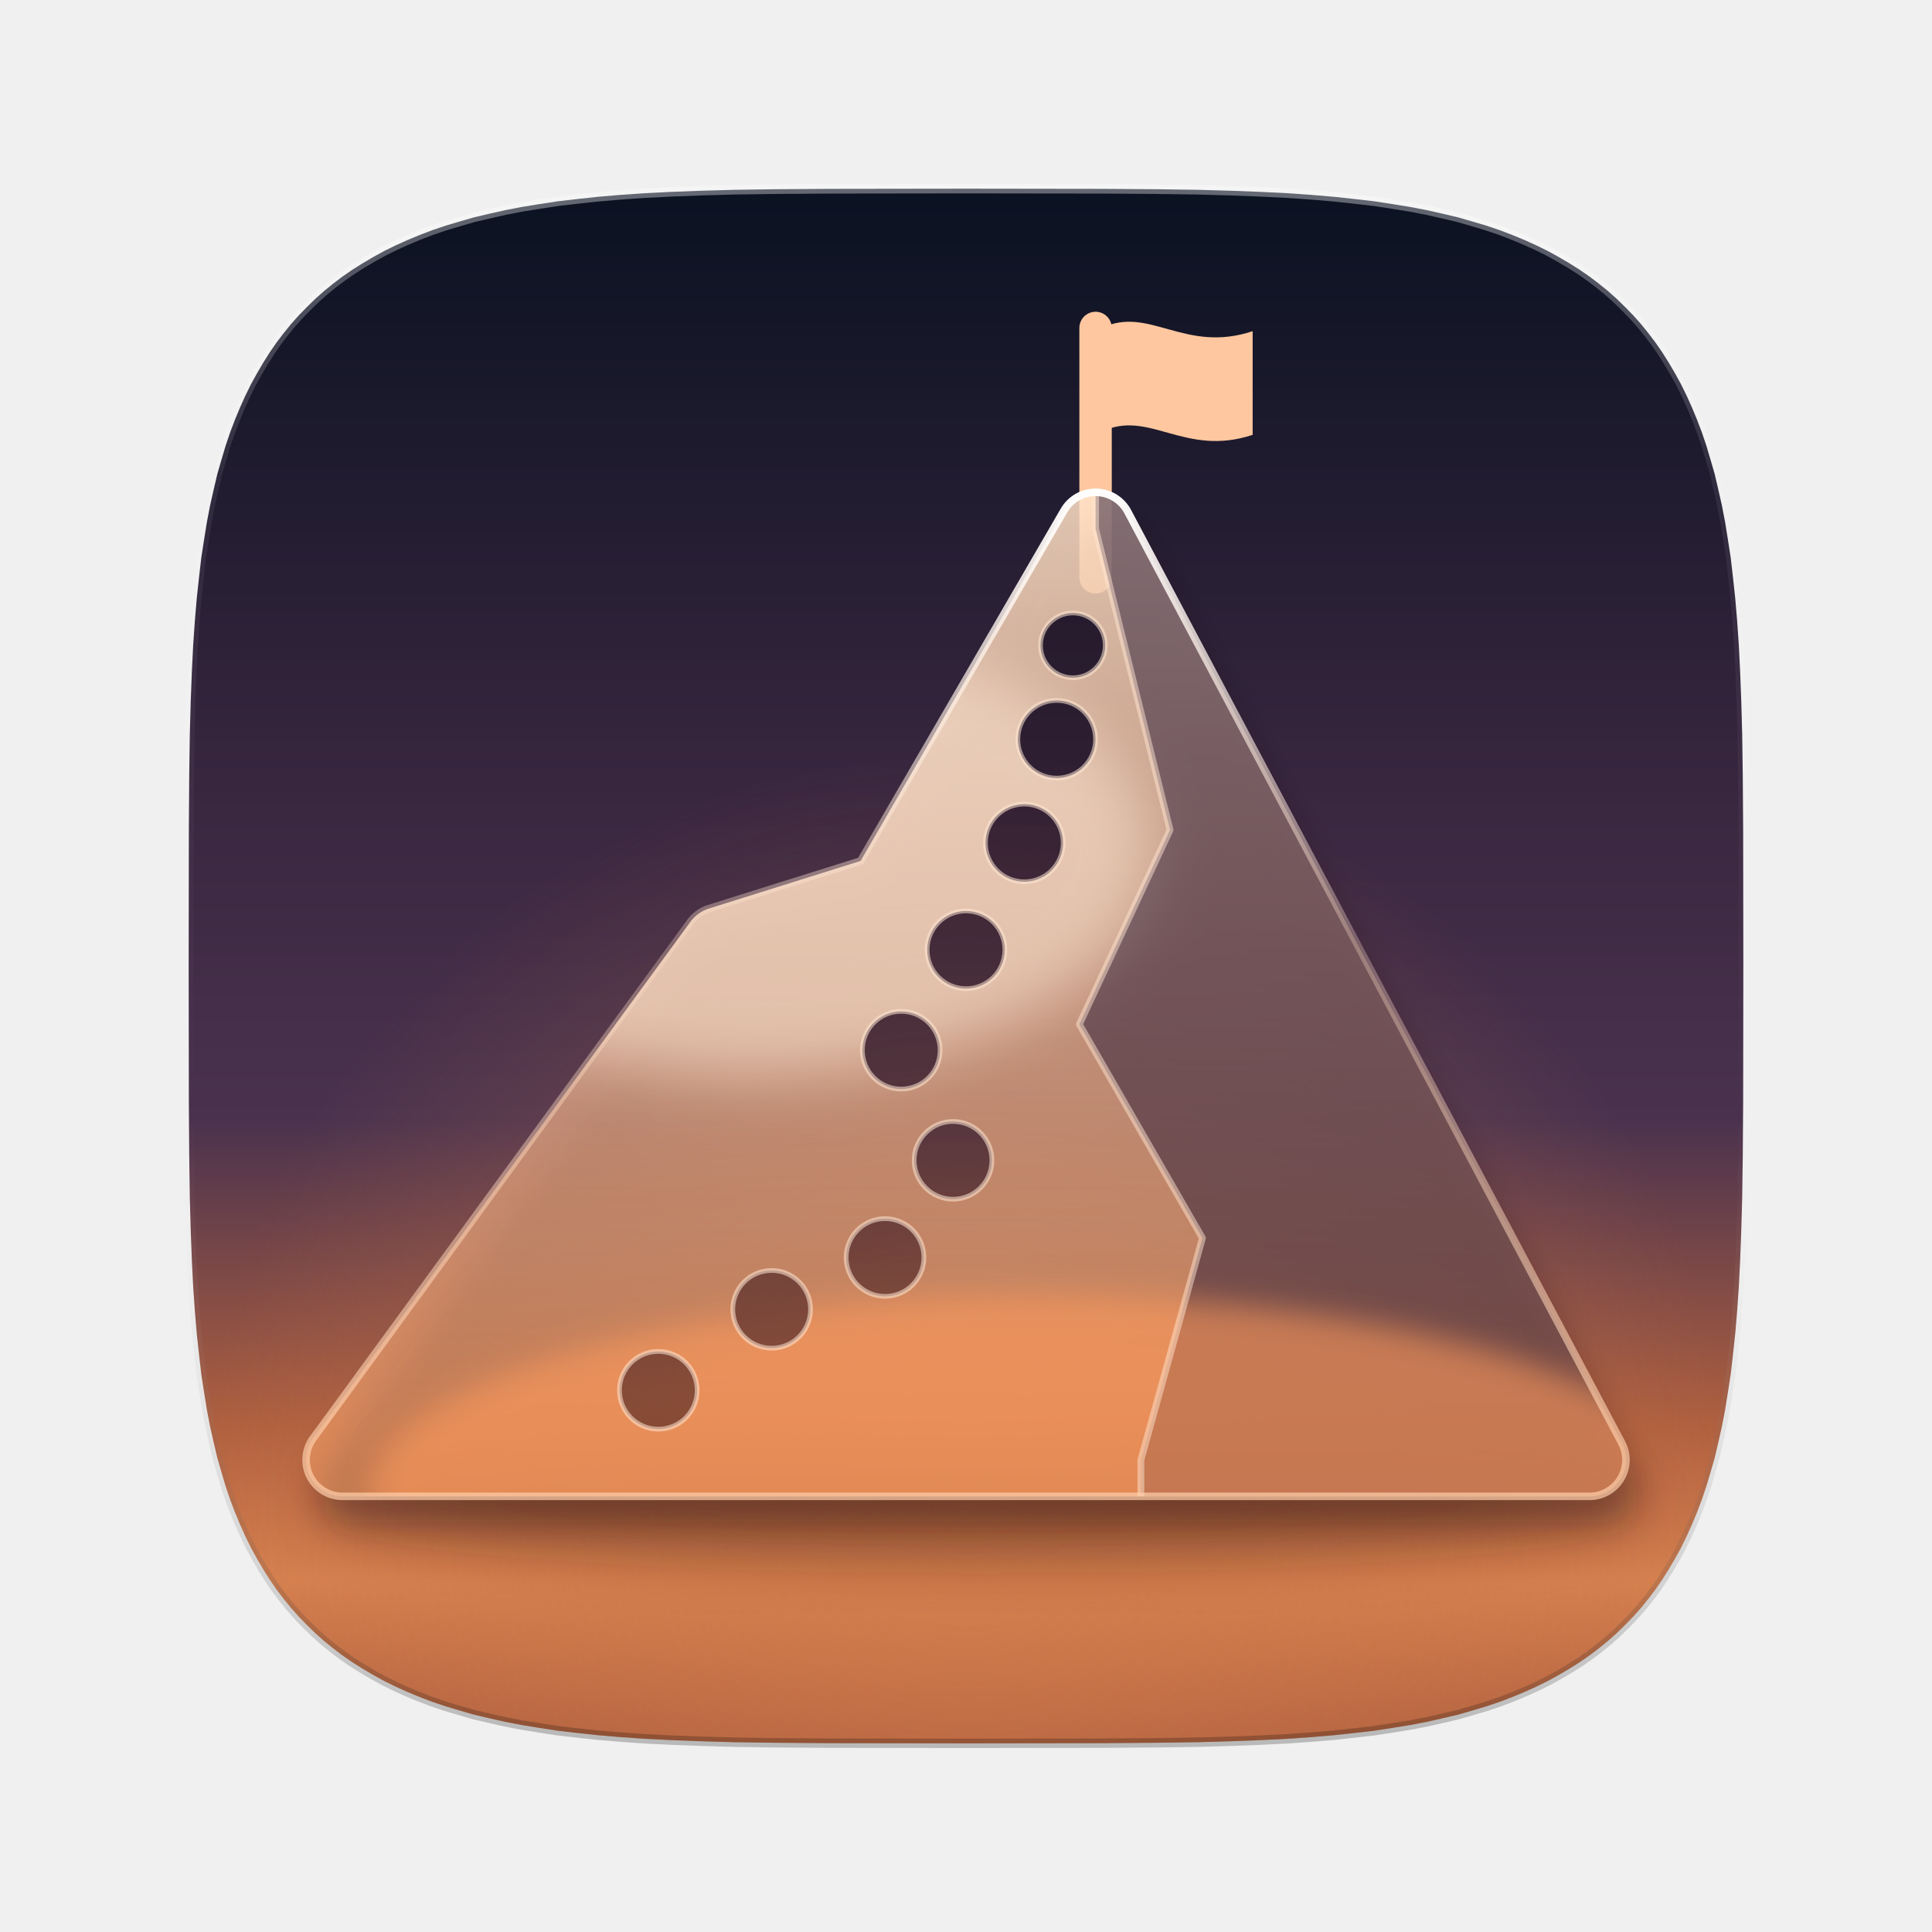
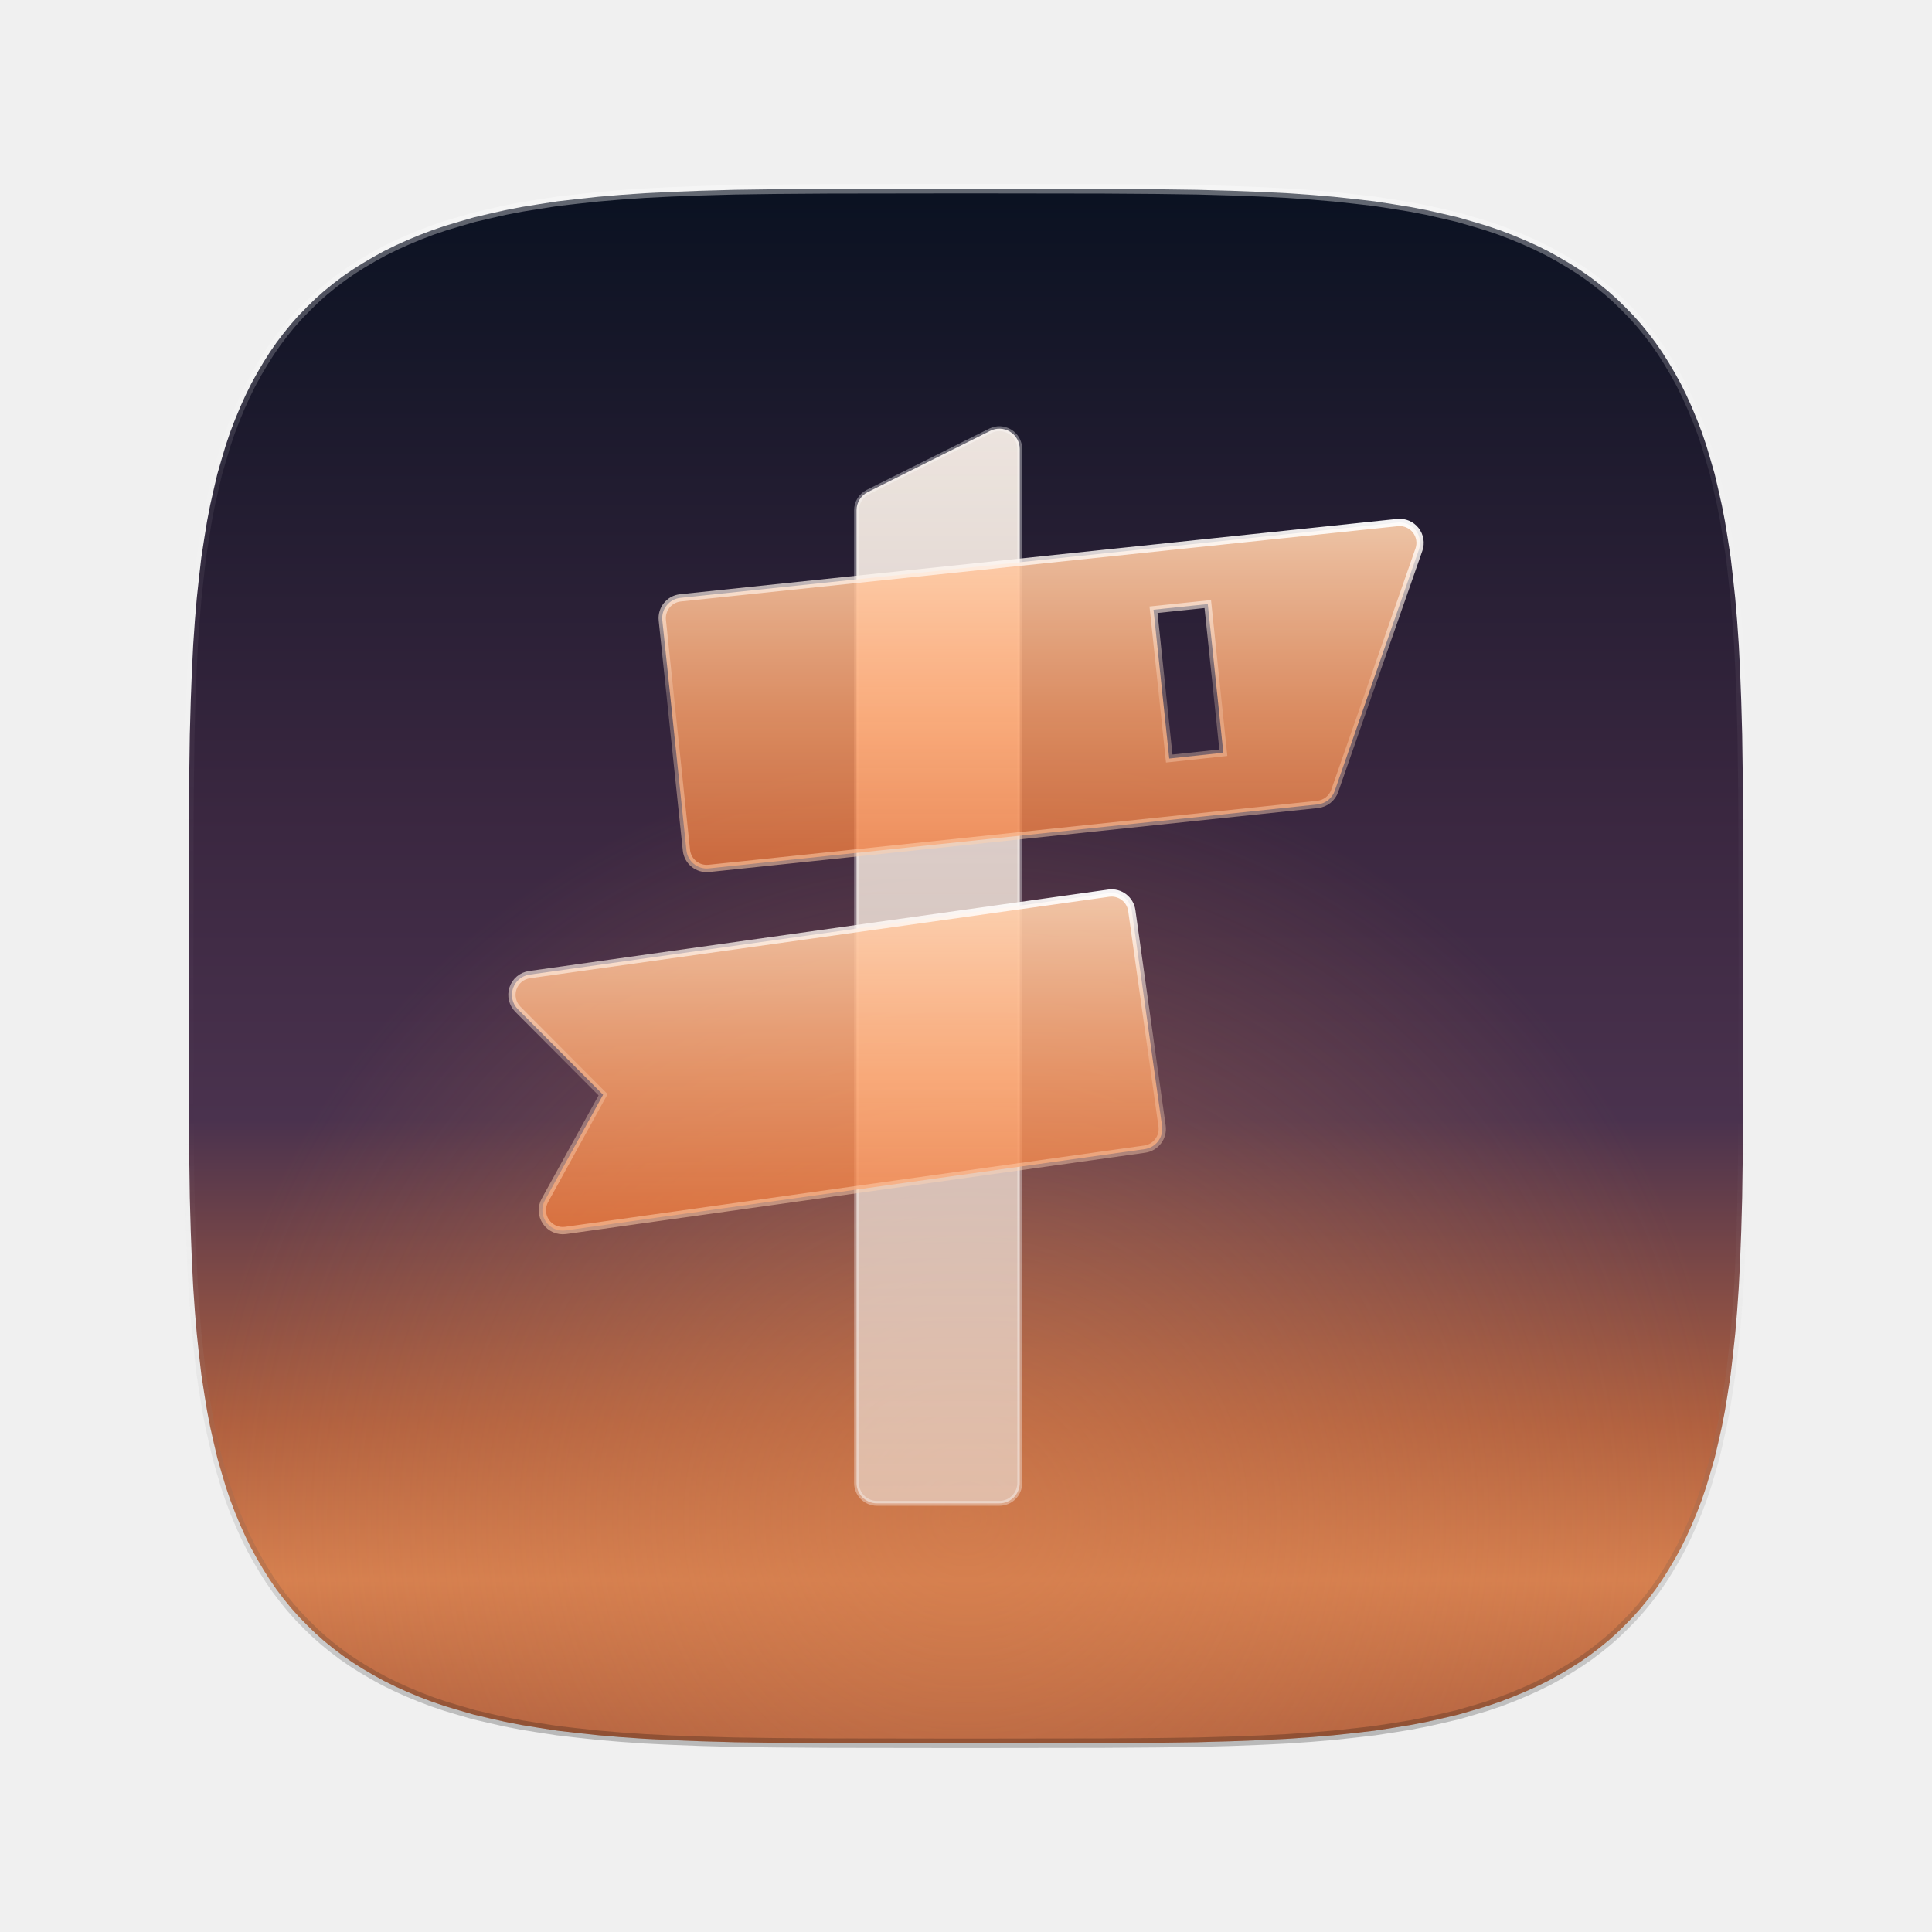
<svg xmlns="http://www.w3.org/2000/svg" viewBox="0 0 1024 1024">
  <defs>
-     <filter id="blur8" x="-50%" y="-50%" width="200%" height="200%">
-       <feGaussianBlur stdDeviation="8" />
-     </filter>
-     <filter id="blur16" x="-50%" y="-50%" width="200%" height="200%">
-       <feGaussianBlur stdDeviation="16" />
-     </filter>
    <linearGradient id="dusk" x1="0" y1="0" x2="0" y2="1">
      <stop offset="0" stop-color="#0B1222" />
      <stop offset="0.4" stop-color="#3A2740" />
      <stop offset="0.6" stop-color="#4A324E" />
      <stop offset="0.8" stop-color="#B0603F" />
      <stop offset="0.9" stop-color="#D6804F" />
      <stop offset="1" stop-color="#B0603F" />
    </linearGradient>
    <radialGradient id="duskglow" cx="0.5" cy="0.86" r="0.5">
      <stop offset="0" stop-color="#D6804F" stop-opacity="0.55" />
      <stop offset="1" stop-color="#D6804F" stop-opacity="0" />
    </radialGradient>
-     <linearGradient id="glassfill" x1="0" y1="0" x2="0" y2="1">
-       <stop offset="0" stop-color="#FFE2C8" stop-opacity="0.86" />
-       <stop offset="0.5" stop-color="#FFC39A" stop-opacity="0.66" />
-       <stop offset="1" stop-color="#FFA76B" stop-opacity="0.5" />
+     <linearGradient id="glassboard" x1="0" y1="0" x2="0" y2="1">
+       <stop offset="0" stop-color="#FFD2B0" stop-opacity="0.92" />
+       <stop offset="0.55" stop-color="#FFA36A" stop-opacity="0.82" />
+       <stop offset="1" stop-color="#F07A3C" stop-opacity="0.78" />
    </linearGradient>
    <linearGradient id="glassedge" x1="0" y1="0" x2="0" y2="1">
-       <stop offset="0" stop-color="#FFFFFF" stop-opacity="1" />
-       <stop offset="0.45" stop-color="#FFE2CC" stop-opacity="0.3" />
-       <stop offset="1" stop-color="#FFD0AC" stop-opacity="0.7" />
+       <stop offset="0" stop-color="#FFFFFF" stop-opacity="0.95" />
+       <stop offset="0.5" stop-color="#FFE2CC" stop-opacity="0.25" />
+       <stop offset="1" stop-color="#FFD0AC" stop-opacity="0.55" />
+     </linearGradient>
+     <linearGradient id="glasspost" x1="0" y1="0" x2="0" y2="1">
+       <stop offset="0" stop-color="#FFF6EE" stop-opacity="0.92" />
+       <stop offset="1" stop-color="#E9D6CA" stop-opacity="0.72" />
    </linearGradient>
    <linearGradient id="rim" x1="0" y1="0" x2="0" y2="1">
      <stop offset="0" stop-color="#fff" stop-opacity="0.4" />
      <stop offset="0.18" stop-color="#fff" stop-opacity="0.08" />
      <stop offset="0.6" stop-color="#fff" stop-opacity="0" />
      <stop offset="1" stop-color="#000" stop-opacity="0.25" />
    </linearGradient>
  </defs>
  <path d="M924.0 512.0 L923.9 584.7 L923.7 613.1 L923.4 634.6 L922.9 652.6 L922.3 668.2 L921.6 682.3 L920.7 695.2 L919.7 707.0 L918.5 718.1 L917.3 728.5 L915.8 738.2 L914.3 747.5 L912.6 756.3 L910.7 764.7 L908.8 772.8 L906.6 780.4 L904.4 787.8 L902.0 794.9 L899.4 801.7 L896.7 808.2 L893.9 814.4 L890.9 820.5 L887.7 826.3 L884.4 831.9 L881.0 837.3 L877.4 842.5 L873.6 847.5 L869.7 852.3 L865.6 856.9 L861.3 861.3 L856.9 865.6 L852.3 869.7 L847.5 873.6 L842.5 877.4 L837.3 881.0 L831.9 884.4 L826.3 887.7 L820.5 890.9 L814.4 893.9 L808.2 896.7 L801.7 899.4 L794.9 902.0 L787.8 904.4 L780.4 906.6 L772.8 908.8 L764.7 910.7 L756.3 912.6 L747.5 914.3 L738.2 915.8 L728.5 917.3 L718.1 918.5 L707.0 919.7 L695.2 920.7 L682.3 921.6 L668.2 922.3 L652.6 922.9 L634.6 923.4 L613.1 923.7 L584.7 923.9 L512.0 924.0 L439.3 923.9 L410.9 923.7 L389.4 923.4 L371.4 922.9 L355.8 922.3 L341.7 921.6 L328.8 920.7 L317.0 919.7 L305.9 918.5 L295.5 917.3 L285.8 915.8 L276.5 914.3 L267.7 912.6 L259.3 910.7 L251.2 908.8 L243.6 906.6 L236.2 904.4 L229.1 902.0 L222.3 899.4 L215.8 896.7 L209.6 893.9 L203.5 890.9 L197.7 887.7 L192.1 884.4 L186.7 881.0 L181.5 877.4 L176.5 873.6 L171.7 869.7 L167.1 865.6 L162.7 861.3 L158.4 856.9 L154.3 852.3 L150.4 847.5 L146.6 842.5 L143.0 837.3 L139.6 831.9 L136.3 826.3 L133.1 820.5 L130.1 814.4 L127.3 808.2 L124.6 801.7 L122.0 794.9 L119.6 787.8 L117.4 780.4 L115.2 772.8 L113.3 764.7 L111.4 756.3 L109.7 747.5 L108.2 738.2 L106.7 728.5 L105.5 718.1 L104.3 707.0 L103.3 695.2 L102.4 682.3 L101.7 668.2 L101.1 652.6 L100.6 634.6 L100.3 613.1 L100.1 584.7 L100.0 512.0 L100.1 439.3 L100.3 410.9 L100.6 389.4 L101.1 371.4 L101.7 355.8 L102.4 341.7 L103.3 328.8 L104.3 317.0 L105.5 305.9 L106.7 295.5 L108.2 285.8 L109.7 276.5 L111.4 267.7 L113.3 259.3 L115.2 251.2 L117.4 243.6 L119.6 236.2 L122.0 229.1 L124.6 222.3 L127.3 215.8 L130.1 209.6 L133.1 203.5 L136.3 197.7 L139.6 192.1 L143.0 186.7 L146.6 181.5 L150.4 176.5 L154.3 171.7 L158.4 167.1 L162.7 162.7 L167.1 158.4 L171.7 154.3 L176.5 150.4 L181.5 146.6 L186.7 143.0 L192.1 139.6 L197.7 136.3 L203.5 133.1 L209.6 130.1 L215.8 127.3 L222.3 124.6 L229.1 122.0 L236.2 119.6 L243.6 117.4 L251.2 115.2 L259.3 113.3 L267.7 111.4 L276.5 109.7 L285.8 108.2 L295.5 106.7 L305.9 105.5 L317.0 104.3 L328.8 103.3 L341.7 102.4 L355.8 101.7 L371.4 101.1 L389.4 100.6 L410.9 100.3 L439.3 100.1 L512.0 100.0 L584.7 100.1 L613.1 100.3 L634.6 100.6 L652.6 101.1 L668.2 101.7 L682.3 102.4 L695.2 103.3 L707.0 104.3 L718.1 105.5 L728.5 106.7 L738.2 108.2 L747.5 109.7 L756.3 111.4 L764.7 113.3 L772.8 115.2 L780.4 117.4 L787.8 119.6 L794.9 122.0 L801.7 124.6 L808.2 127.3 L814.4 130.1 L820.5 133.1 L826.3 136.3 L831.9 139.6 L837.3 143.0 L842.5 146.6 L847.5 150.4 L852.3 154.3 L856.9 158.4 L861.3 162.7 L865.6 167.1 L869.7 171.7 L873.6 176.5 L877.4 181.5 L881.0 186.7 L884.4 192.1 L887.7 197.7 L890.9 203.5 L893.9 209.6 L896.7 215.8 L899.4 222.3 L902.0 229.1 L904.4 236.2 L906.6 243.6 L908.8 251.2 L910.7 259.3 L912.6 267.7 L914.3 276.5 L915.8 285.8 L917.3 295.5 L918.5 305.9 L919.7 317.0 L920.7 328.8 L921.6 341.7 L922.3 355.8 L922.9 371.4 L923.4 389.4 L923.7 410.9 L923.9 439.3Z" fill="url(#dusk)" />
  <path d="M924.0 512.0 L923.9 584.7 L923.7 613.1 L923.4 634.6 L922.9 652.6 L922.3 668.2 L921.6 682.3 L920.7 695.2 L919.7 707.0 L918.5 718.1 L917.3 728.5 L915.8 738.2 L914.3 747.5 L912.6 756.3 L910.7 764.7 L908.8 772.8 L906.6 780.4 L904.4 787.8 L902.0 794.9 L899.4 801.7 L896.7 808.2 L893.9 814.4 L890.9 820.5 L887.7 826.3 L884.4 831.9 L881.0 837.3 L877.4 842.5 L873.6 847.5 L869.7 852.3 L865.6 856.9 L861.3 861.3 L856.9 865.6 L852.3 869.7 L847.5 873.6 L842.5 877.4 L837.3 881.0 L831.9 884.4 L826.3 887.7 L820.5 890.9 L814.4 893.9 L808.2 896.7 L801.7 899.4 L794.9 902.0 L787.8 904.4 L780.4 906.6 L772.8 908.8 L764.7 910.7 L756.3 912.6 L747.5 914.3 L738.2 915.8 L728.5 917.3 L718.1 918.5 L707.0 919.7 L695.2 920.7 L682.3 921.6 L668.2 922.3 L652.6 922.9 L634.6 923.4 L613.1 923.7 L584.7 923.9 L512.0 924.0 L439.3 923.9 L410.9 923.7 L389.4 923.4 L371.4 922.9 L355.8 922.3 L341.7 921.6 L328.8 920.7 L317.0 919.7 L305.9 918.5 L295.5 917.3 L285.8 915.8 L276.5 914.3 L267.7 912.6 L259.3 910.7 L251.2 908.8 L243.6 906.6 L236.2 904.4 L229.1 902.0 L222.3 899.4 L215.8 896.7 L209.6 893.9 L203.5 890.9 L197.7 887.7 L192.1 884.4 L186.7 881.0 L181.5 877.4 L176.5 873.6 L171.7 869.7 L167.1 865.6 L162.7 861.3 L158.4 856.9 L154.3 852.3 L150.4 847.5 L146.6 842.5 L143.0 837.3 L139.6 831.9 L136.3 826.3 L133.1 820.5 L130.1 814.4 L127.3 808.2 L124.6 801.7 L122.0 794.9 L119.6 787.8 L117.4 780.4 L115.2 772.8 L113.3 764.7 L111.4 756.3 L109.7 747.5 L108.2 738.2 L106.7 728.5 L105.5 718.1 L104.3 707.0 L103.3 695.2 L102.4 682.3 L101.7 668.2 L101.1 652.6 L100.6 634.6 L100.3 613.1 L100.1 584.7 L100.0 512.0 L100.1 439.3 L100.3 410.9 L100.6 389.4 L101.1 371.4 L101.7 355.8 L102.4 341.7 L103.3 328.8 L104.3 317.0 L105.5 305.9 L106.7 295.5 L108.2 285.8 L109.7 276.5 L111.4 267.7 L113.3 259.3 L115.2 251.2 L117.4 243.6 L119.6 236.2 L122.0 229.1 L124.6 222.3 L127.3 215.8 L130.1 209.6 L133.1 203.5 L136.3 197.7 L139.6 192.1 L143.0 186.7 L146.6 181.5 L150.4 176.5 L154.3 171.7 L158.4 167.1 L162.7 162.7 L167.1 158.4 L171.7 154.3 L176.5 150.4 L181.5 146.6 L186.7 143.0 L192.1 139.6 L197.7 136.3 L203.5 133.1 L209.6 130.1 L215.8 127.3 L222.3 124.6 L229.1 122.0 L236.2 119.6 L243.6 117.4 L251.2 115.2 L259.3 113.3 L267.7 111.4 L276.5 109.7 L285.8 108.2 L295.5 106.7 L305.9 105.5 L317.0 104.3 L328.8 103.3 L341.7 102.4 L355.8 101.7 L371.4 101.1 L389.4 100.6 L410.9 100.3 L439.3 100.1 L512.0 100.0 L584.7 100.1 L613.1 100.3 L634.6 100.6 L652.6 101.1 L668.2 101.7 L682.3 102.4 L695.2 103.3 L707.0 104.3 L718.1 105.5 L728.5 106.7 L738.2 108.2 L747.5 109.7 L756.3 111.4 L764.7 113.3 L772.8 115.2 L780.4 117.4 L787.8 119.6 L794.9 122.0 L801.7 124.6 L808.2 127.3 L814.4 130.1 L820.5 133.1 L826.3 136.3 L831.9 139.6 L837.3 143.0 L842.5 146.6 L847.5 150.4 L852.3 154.3 L856.9 158.4 L861.3 162.7 L865.6 167.1 L869.7 171.7 L873.6 176.5 L877.4 181.5 L881.0 186.7 L884.4 192.1 L887.7 197.7 L890.9 203.5 L893.9 209.6 L896.7 215.8 L899.4 222.3 L902.0 229.1 L904.4 236.2 L906.6 243.6 L908.8 251.2 L910.7 259.3 L912.6 267.7 L914.3 276.5 L915.8 285.8 L917.3 295.5 L918.5 305.9 L919.7 317.0 L920.7 328.8 L921.6 341.7 L922.3 355.8 L922.9 371.4 L923.4 389.4 L923.7 410.9 L923.9 439.3Z" fill="url(#duskglow)" />
-   <ellipse cx="520" cy="797.1" rx="351.92" ry="29.18" fill="#3A1408" opacity=".4" filter="url(#blur16)" />
-   <path d="M580.67 306L580.67 173.82" stroke="#FFC7A0" stroke-width="17.17" stroke-linecap="round" />
-   <path d="M584.1 173.82C608.99 161.8 627.88 187.55 663.93 175.53L663.93 230.47C627.88 242.48 608.99 216.73 584.1 228.75Z" fill="#FFC7A0" />
-   <path d="M181.54 793.1A19.31 19.31 0 0 1 165.95 762.4L365.94 488.59A19.31 19.31 0 0 1 375.75 481.56L456.15 456.34L563.96 270.56A19.31 19.31 0 0 1 597.73 271.2L859.52 764.74A19.31 19.31 0 0 1 842.46 793.1Z" fill="#1A0D14" opacity=".3" transform="translate(6 14)" filter="url(#blur8)" />
-   <path d="M181.54 793.1A19.31 19.31 0 0 1 165.95 762.4L365.94 488.59A19.31 19.31 0 0 1 375.75 481.56L456.15 456.34L563.96 270.56A19.31 19.31 0 0 1 597.73 271.2L859.52 764.74A19.31 19.31 0 0 1 842.46 793.1ZM328.32 736.88A20.6 20.6 0 1 0 369.52 736.88A20.6 20.6 0 1 0 328.32 736.88ZM388.4 693.97A20.6 20.6 0 1 0 429.6 693.97A20.6 20.6 0 1 0 388.4 693.97ZM448.48 666.5A20.6 20.6 0 1 0 489.68 666.5A20.6 20.6 0 1 0 448.48 666.5ZM484.53 615A20.6 20.6 0 1 0 525.73 615A20.6 20.6 0 1 0 484.53 615ZM457.07 556.63A20.6 20.6 0 1 0 498.27 556.63A20.6 20.6 0 1 0 457.07 556.63ZM491.4 503.42A20.6 20.6 0 1 0 532.6 503.42A20.6 20.6 0 1 0 491.4 503.42ZM522.3 446.77A20.6 20.6 0 1 0 563.5 446.77A20.6 20.6 0 1 0 522.3 446.77ZM539.47 391.83A20.6 20.6 0 1 0 580.67 391.83A20.6 20.6 0 1 0 539.47 391.83ZM551.48 342.05A17.17 17.17 0 1 0 585.82 342.05A17.17 17.17 0 1 0 551.48 342.05Z" fill="url(#glassfill)" fill-rule="evenodd" />
-   <clipPath id="gm">
-     <path d="M181.54 793.1A19.31 19.31 0 0 1 165.95 762.4L365.94 488.59A19.31 19.31 0 0 1 375.75 481.56L456.15 456.34L563.96 270.56A19.31 19.31 0 0 1 597.73 271.2L859.52 764.74A19.31 19.31 0 0 1 842.46 793.1ZM328.32 736.88A20.6 20.6 0 1 0 369.52 736.88A20.6 20.6 0 1 0 328.32 736.88ZM388.4 693.97A20.6 20.6 0 1 0 429.6 693.97A20.6 20.6 0 1 0 388.4 693.97ZM448.48 666.5A20.6 20.6 0 1 0 489.68 666.5A20.6 20.6 0 1 0 448.48 666.5ZM484.53 615A20.6 20.6 0 1 0 525.73 615A20.6 20.6 0 1 0 484.53 615ZM457.07 556.63A20.6 20.6 0 1 0 498.27 556.63A20.6 20.6 0 1 0 457.07 556.63ZM491.4 503.42A20.6 20.6 0 1 0 532.6 503.42A20.6 20.6 0 1 0 491.4 503.42ZM522.3 446.77A20.6 20.6 0 1 0 563.5 446.77A20.6 20.6 0 1 0 522.3 446.77ZM539.47 391.83A20.6 20.6 0 1 0 580.67 391.83A20.6 20.6 0 1 0 539.47 391.83ZM551.48 342.05A17.17 17.17 0 1 0 585.82 342.05A17.17 17.17 0 1 0 551.48 342.05Z" clip-rule="evenodd" />
-   </clipPath>
-   <g clip-path="url(#gm)">
-     <ellipse cx="399.39" cy="452.52" rx="211.15" ry="117.08" fill="#FFEAD6" opacity=".55" filter="url(#blur16)" />
-     <path d="M580.67 260.94A19.31 19.31 0 0 1 597.73 271.2L859.52 764.74A19.31 19.31 0 0 1 842.46 793.1L604.7 793.1L604.7 773.79L637.32 656.2L572.08 542.9L620.15 439.9L580.67 280.25Z" fill="#241633" opacity=".5" />
-     <ellipse cx="547.19" cy="793.1" rx="351.92" ry="106.43" fill="#FF9A5C" opacity=".6" filter="url(#blur8)" />
-   </g>
-   <path d="M580.67 260.94L580.67 280.25L620.15 439.9L572.08 542.9L637.32 656.2L604.7 773.79L604.7 793.1" fill="none" stroke="#FFE7D3" stroke-opacity=".5" stroke-width="3.6" stroke-linejoin="round" />
-   <path d="M181.54 793.1A19.31 19.31 0 0 1 165.95 762.4L365.94 488.59A19.31 19.31 0 0 1 375.75 481.56L456.15 456.34L563.96 270.56A19.31 19.31 0 0 1 597.73 271.2L859.52 764.74A19.31 19.31 0 0 1 842.46 793.1Z" fill="none" stroke="url(#glassedge)" stroke-width="4" />
-   <circle cx="348.92" cy="736.88" r="20.6" fill="none" stroke="#FFE7D3" stroke-opacity=".55" stroke-width="2.5" />
-   <circle cx="409" cy="693.97" r="20.6" fill="none" stroke="#FFE7D3" stroke-opacity=".55" stroke-width="2.5" />
-   <circle cx="469.08" cy="666.5" r="20.6" fill="none" stroke="#FFE7D3" stroke-opacity=".55" stroke-width="2.5" />
-   <circle cx="505.13" cy="615" r="20.6" fill="none" stroke="#FFE7D3" stroke-opacity=".55" stroke-width="2.5" />
-   <circle cx="477.67" cy="556.63" r="20.6" fill="none" stroke="#FFE7D3" stroke-opacity=".55" stroke-width="2.5" />
-   <circle cx="512" cy="503.42" r="20.6" fill="none" stroke="#FFE7D3" stroke-opacity=".55" stroke-width="2.5" />
-   <circle cx="542.9" cy="446.77" r="20.6" fill="none" stroke="#FFE7D3" stroke-opacity=".55" stroke-width="2.5" />
-   <circle cx="560.07" cy="391.83" r="20.6" fill="none" stroke="#FFE7D3" stroke-opacity=".55" stroke-width="2.5" />
-   <circle cx="568.65" cy="342.05" r="17.17" fill="none" stroke="#FFE7D3" stroke-opacity=".55" stroke-width="2.5" />
+   <path d="M453.98 270.47A10.82 10.82 0 0 1 459.96 260.79L524.85 228.35A10.82 10.82 0 0 1 540.5 238.02L540.5 785.98A10.82 10.82 0 0 1 529.68 796.8L464.79 796.8A10.82 10.82 0 0 1 453.98 785.98Z" fill="url(#glasspost)" />
+   <path d="M453.98 270.47A10.82 10.82 0 0 1 459.96 260.79L524.85 228.35A10.82 10.82 0 0 1 540.5 238.02L540.5 785.98A10.82 10.82 0 0 1 529.68 796.8L464.79 796.8A10.82 10.82 0 0 1 453.98 785.98Z" fill="none" stroke="#FFFFFF" stroke-opacity=".35" stroke-width="2.58" />
+   <path d="M351.04 328.76A10.82 10.82 0 0 1 360.66 316.87L740.73 276.96A10.82 10.82 0 0 1 752.07 291.28L707.44 419.17A10.82 10.82 0 0 1 698.36 426.36L375.71 460.27A10.82 10.82 0 0 1 363.82 450.64ZM611.39 323.17L640.15 320.16L648.39 398.96L619.72 402.05Z" fill="url(#glassboard)" fill-rule="evenodd" />
+   <path d="M351.04 328.76A10.82 10.82 0 0 1 360.66 316.87L740.73 276.96A10.82 10.82 0 0 1 752.07 291.28L707.44 419.17A10.82 10.82 0 0 1 698.36 426.36L375.71 460.27A10.82 10.82 0 0 1 363.82 450.64ZM611.39 323.17L640.15 320.16L648.39 398.96L619.72 402.05Z" fill="none" stroke="url(#glassedge)" stroke-width="3.86" />
+   <path d="M274.48 534.91A10.82 10.82 0 0 1 280.63 516.57L587.66 473.39A10.82 10.82 0 0 1 599.87 482.6L615.92 596.84A10.82 10.82 0 0 1 606.72 609.06L299.78 652.15A10.82 10.82 0 0 1 288.8 636.22L319.65 580.24Z" fill="url(#glassboard)" fill-rule="evenodd" />
+   <path d="M274.48 534.91A10.82 10.82 0 0 1 280.63 516.57L587.66 473.39A10.82 10.82 0 0 1 599.87 482.6L615.92 596.84A10.82 10.82 0 0 1 606.72 609.06L299.78 652.15A10.82 10.82 0 0 1 288.8 636.22L319.65 580.24Z" fill="none" stroke="url(#glassedge)" stroke-width="3.86" />
  <path d="M924.0 512.0 L923.9 584.7 L923.7 613.1 L923.4 634.6 L922.9 652.6 L922.3 668.2 L921.6 682.3 L920.7 695.2 L919.7 707.0 L918.5 718.1 L917.3 728.5 L915.8 738.2 L914.3 747.5 L912.6 756.3 L910.7 764.7 L908.8 772.8 L906.6 780.4 L904.4 787.8 L902.0 794.9 L899.4 801.7 L896.7 808.2 L893.9 814.4 L890.9 820.5 L887.7 826.3 L884.4 831.9 L881.0 837.3 L877.4 842.5 L873.6 847.5 L869.7 852.3 L865.6 856.9 L861.3 861.3 L856.9 865.6 L852.3 869.7 L847.5 873.6 L842.5 877.4 L837.3 881.0 L831.9 884.4 L826.3 887.7 L820.5 890.9 L814.4 893.9 L808.2 896.7 L801.7 899.4 L794.9 902.0 L787.8 904.4 L780.4 906.6 L772.8 908.8 L764.7 910.7 L756.3 912.6 L747.5 914.3 L738.2 915.8 L728.5 917.3 L718.1 918.5 L707.0 919.7 L695.2 920.7 L682.3 921.6 L668.2 922.3 L652.6 922.9 L634.6 923.4 L613.1 923.7 L584.7 923.9 L512.0 924.0 L439.3 923.9 L410.9 923.7 L389.4 923.4 L371.4 922.9 L355.8 922.3 L341.7 921.6 L328.8 920.7 L317.0 919.7 L305.9 918.5 L295.5 917.3 L285.8 915.8 L276.5 914.3 L267.7 912.6 L259.3 910.7 L251.2 908.8 L243.6 906.6 L236.2 904.4 L229.1 902.0 L222.3 899.4 L215.8 896.7 L209.6 893.9 L203.5 890.9 L197.7 887.7 L192.1 884.4 L186.7 881.0 L181.5 877.4 L176.5 873.6 L171.7 869.7 L167.1 865.6 L162.7 861.3 L158.4 856.9 L154.3 852.3 L150.4 847.5 L146.6 842.5 L143.0 837.3 L139.6 831.9 L136.3 826.3 L133.1 820.5 L130.1 814.4 L127.3 808.2 L124.6 801.7 L122.0 794.9 L119.6 787.8 L117.4 780.4 L115.2 772.8 L113.3 764.7 L111.4 756.3 L109.7 747.5 L108.2 738.2 L106.7 728.5 L105.5 718.1 L104.3 707.0 L103.3 695.2 L102.4 682.3 L101.7 668.2 L101.1 652.6 L100.6 634.6 L100.3 613.1 L100.1 584.7 L100.0 512.0 L100.1 439.3 L100.3 410.9 L100.6 389.4 L101.1 371.4 L101.7 355.8 L102.4 341.7 L103.3 328.8 L104.3 317.0 L105.5 305.9 L106.7 295.5 L108.2 285.8 L109.7 276.5 L111.4 267.7 L113.3 259.3 L115.2 251.2 L117.4 243.6 L119.6 236.2 L122.0 229.1 L124.6 222.3 L127.3 215.8 L130.1 209.6 L133.1 203.5 L136.3 197.7 L139.6 192.1 L143.0 186.7 L146.6 181.5 L150.4 176.5 L154.3 171.7 L158.4 167.1 L162.7 162.7 L167.1 158.4 L171.7 154.3 L176.5 150.4 L181.5 146.6 L186.7 143.0 L192.1 139.6 L197.7 136.3 L203.5 133.1 L209.6 130.1 L215.8 127.3 L222.3 124.6 L229.1 122.0 L236.2 119.6 L243.6 117.4 L251.2 115.2 L259.3 113.3 L267.7 111.4 L276.5 109.7 L285.8 108.2 L295.5 106.7 L305.9 105.5 L317.0 104.3 L328.8 103.3 L341.7 102.4 L355.8 101.7 L371.4 101.1 L389.4 100.6 L410.9 100.3 L439.3 100.1 L512.0 100.0 L584.7 100.1 L613.1 100.3 L634.6 100.6 L652.6 101.1 L668.2 101.7 L682.3 102.4 L695.2 103.3 L707.0 104.3 L718.1 105.5 L728.5 106.7 L738.2 108.2 L747.5 109.7 L756.3 111.4 L764.7 113.3 L772.8 115.2 L780.4 117.4 L787.8 119.6 L794.9 122.0 L801.7 124.6 L808.2 127.3 L814.4 130.1 L820.5 133.1 L826.3 136.3 L831.9 139.6 L837.3 143.0 L842.5 146.6 L847.5 150.4 L852.3 154.3 L856.9 158.4 L861.3 162.7 L865.6 167.1 L869.7 171.7 L873.6 176.5 L877.4 181.5 L881.0 186.7 L884.4 192.1 L887.7 197.7 L890.9 203.5 L893.9 209.6 L896.7 215.8 L899.4 222.3 L902.0 229.1 L904.4 236.2 L906.6 243.6 L908.8 251.2 L910.7 259.3 L912.6 267.7 L914.3 276.5 L915.8 285.8 L917.3 295.5 L918.5 305.9 L919.7 317.0 L920.7 328.8 L921.6 341.7 L922.3 355.8 L922.9 371.4 L923.4 389.4 L923.7 410.9 L923.9 439.3Z" fill="none" stroke="url(#rim)" stroke-width="5" opacity=".9" />
</svg>
